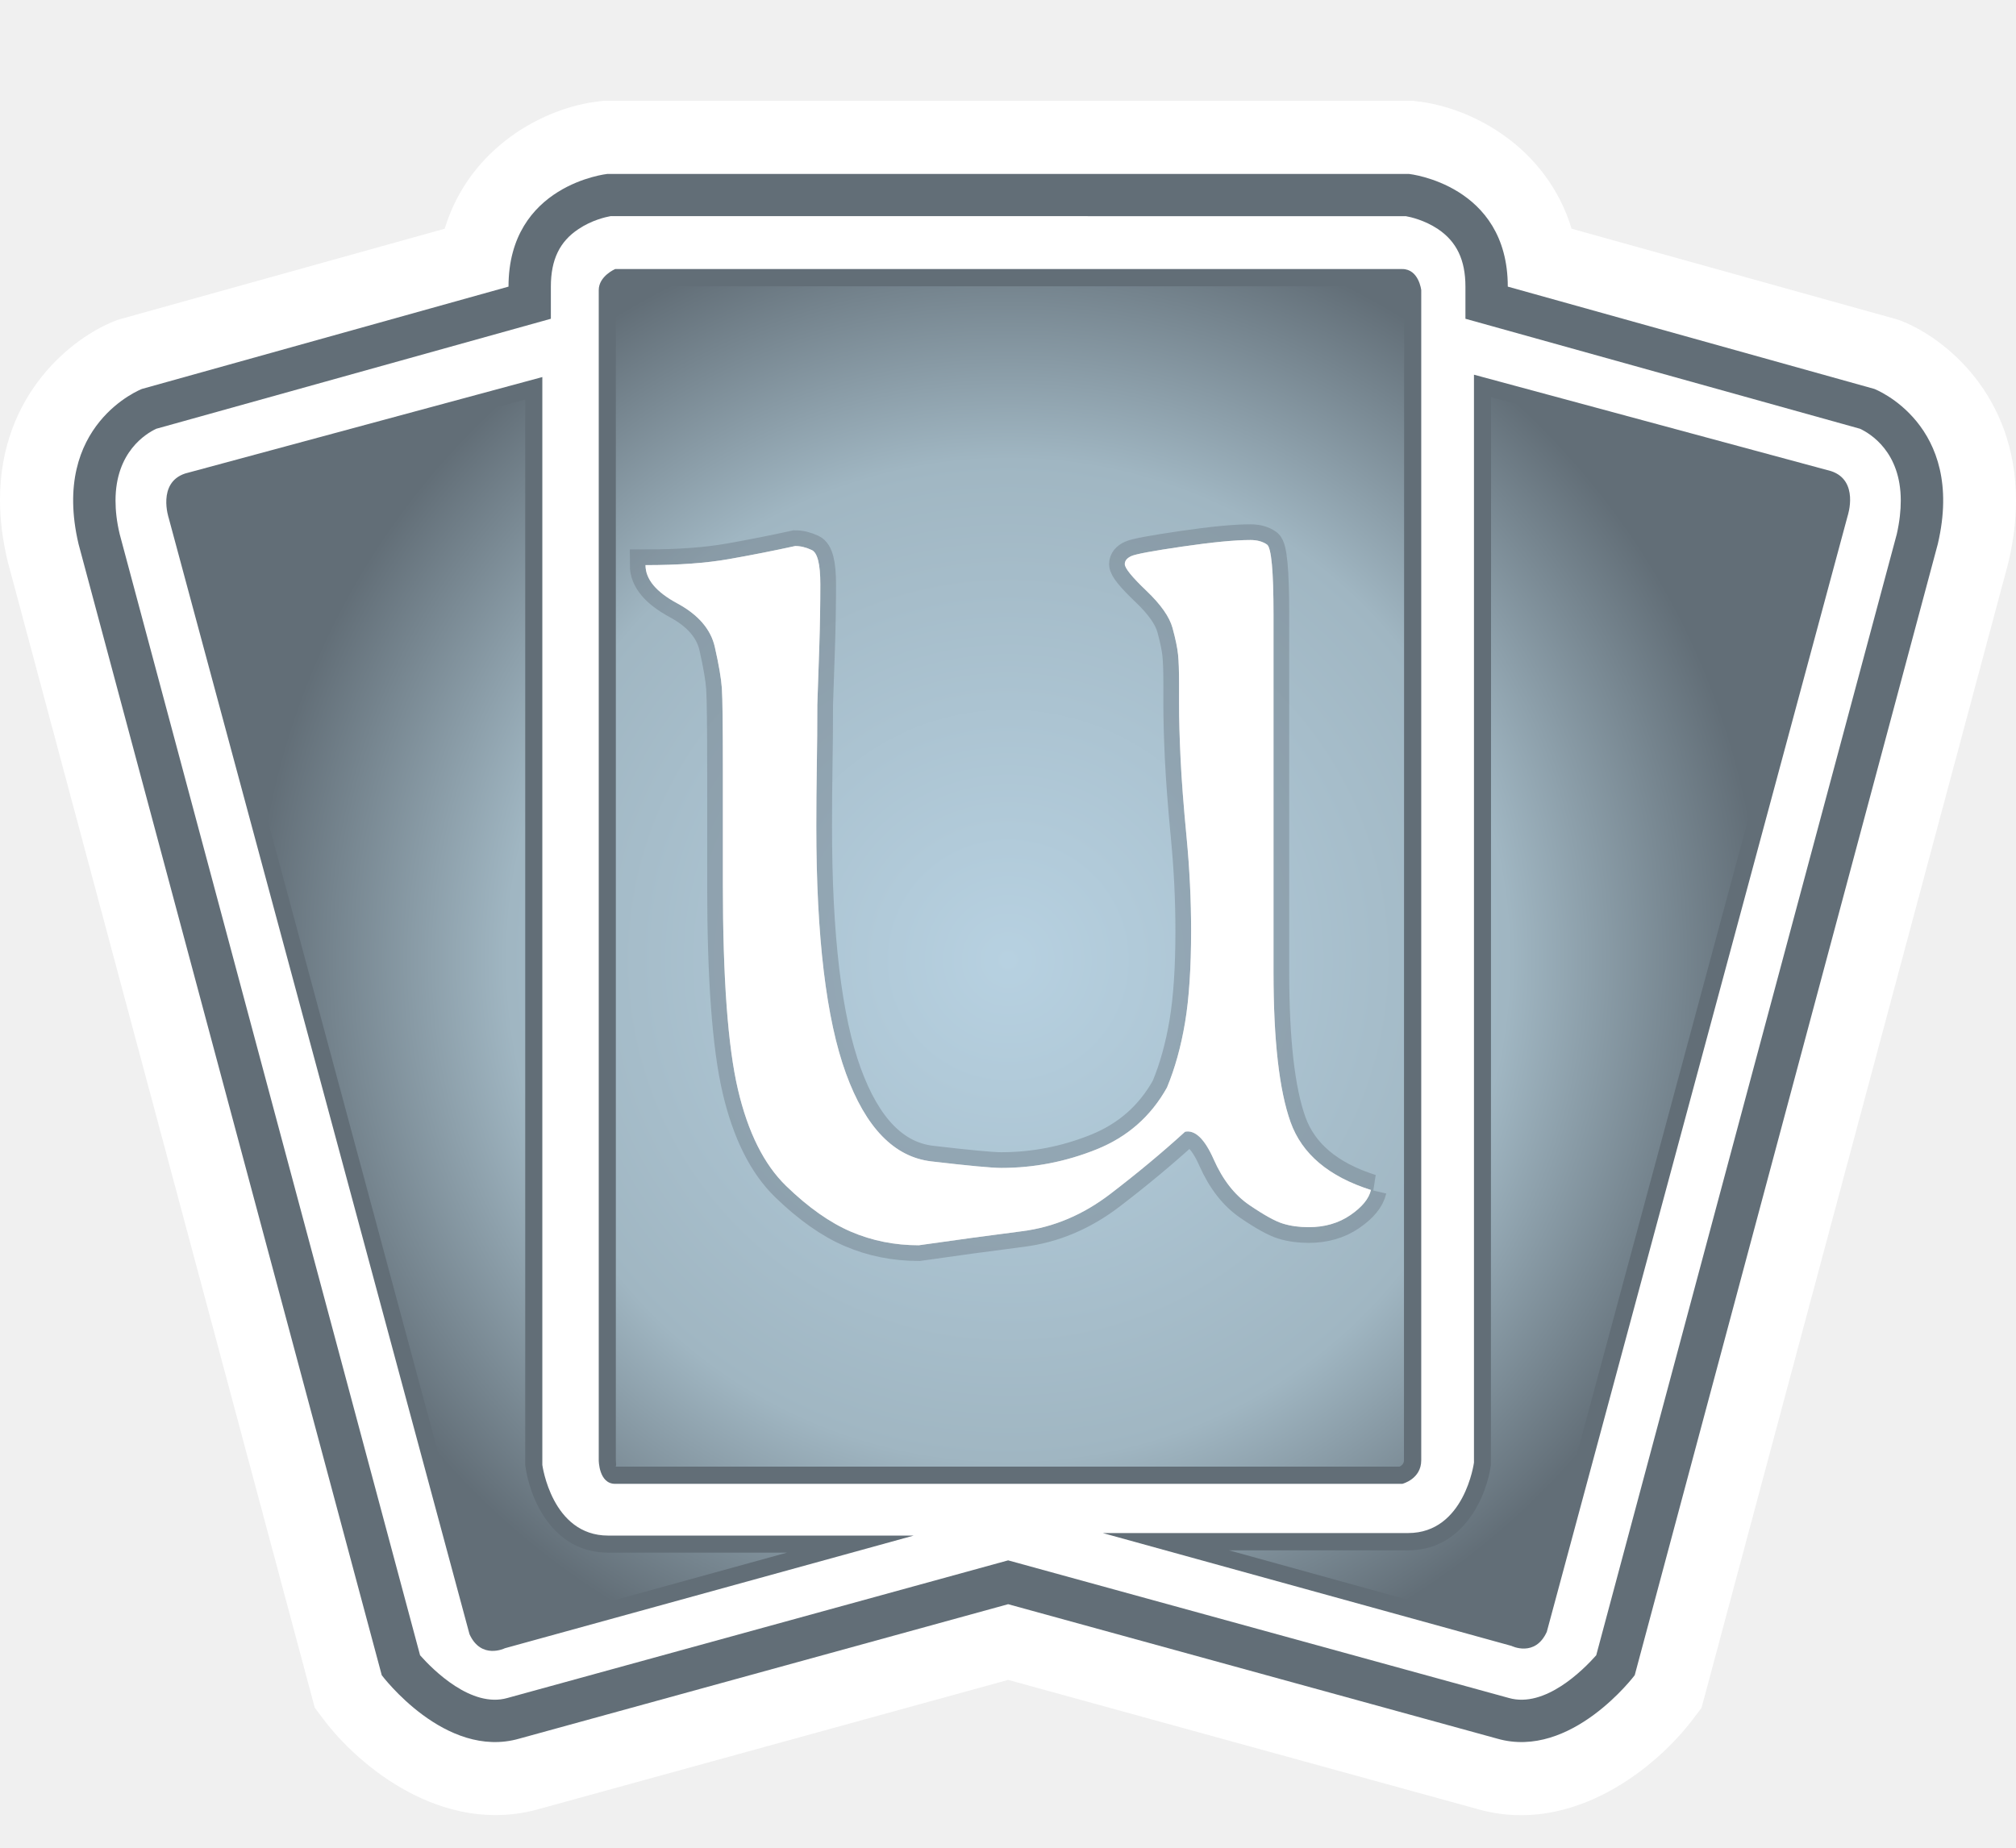
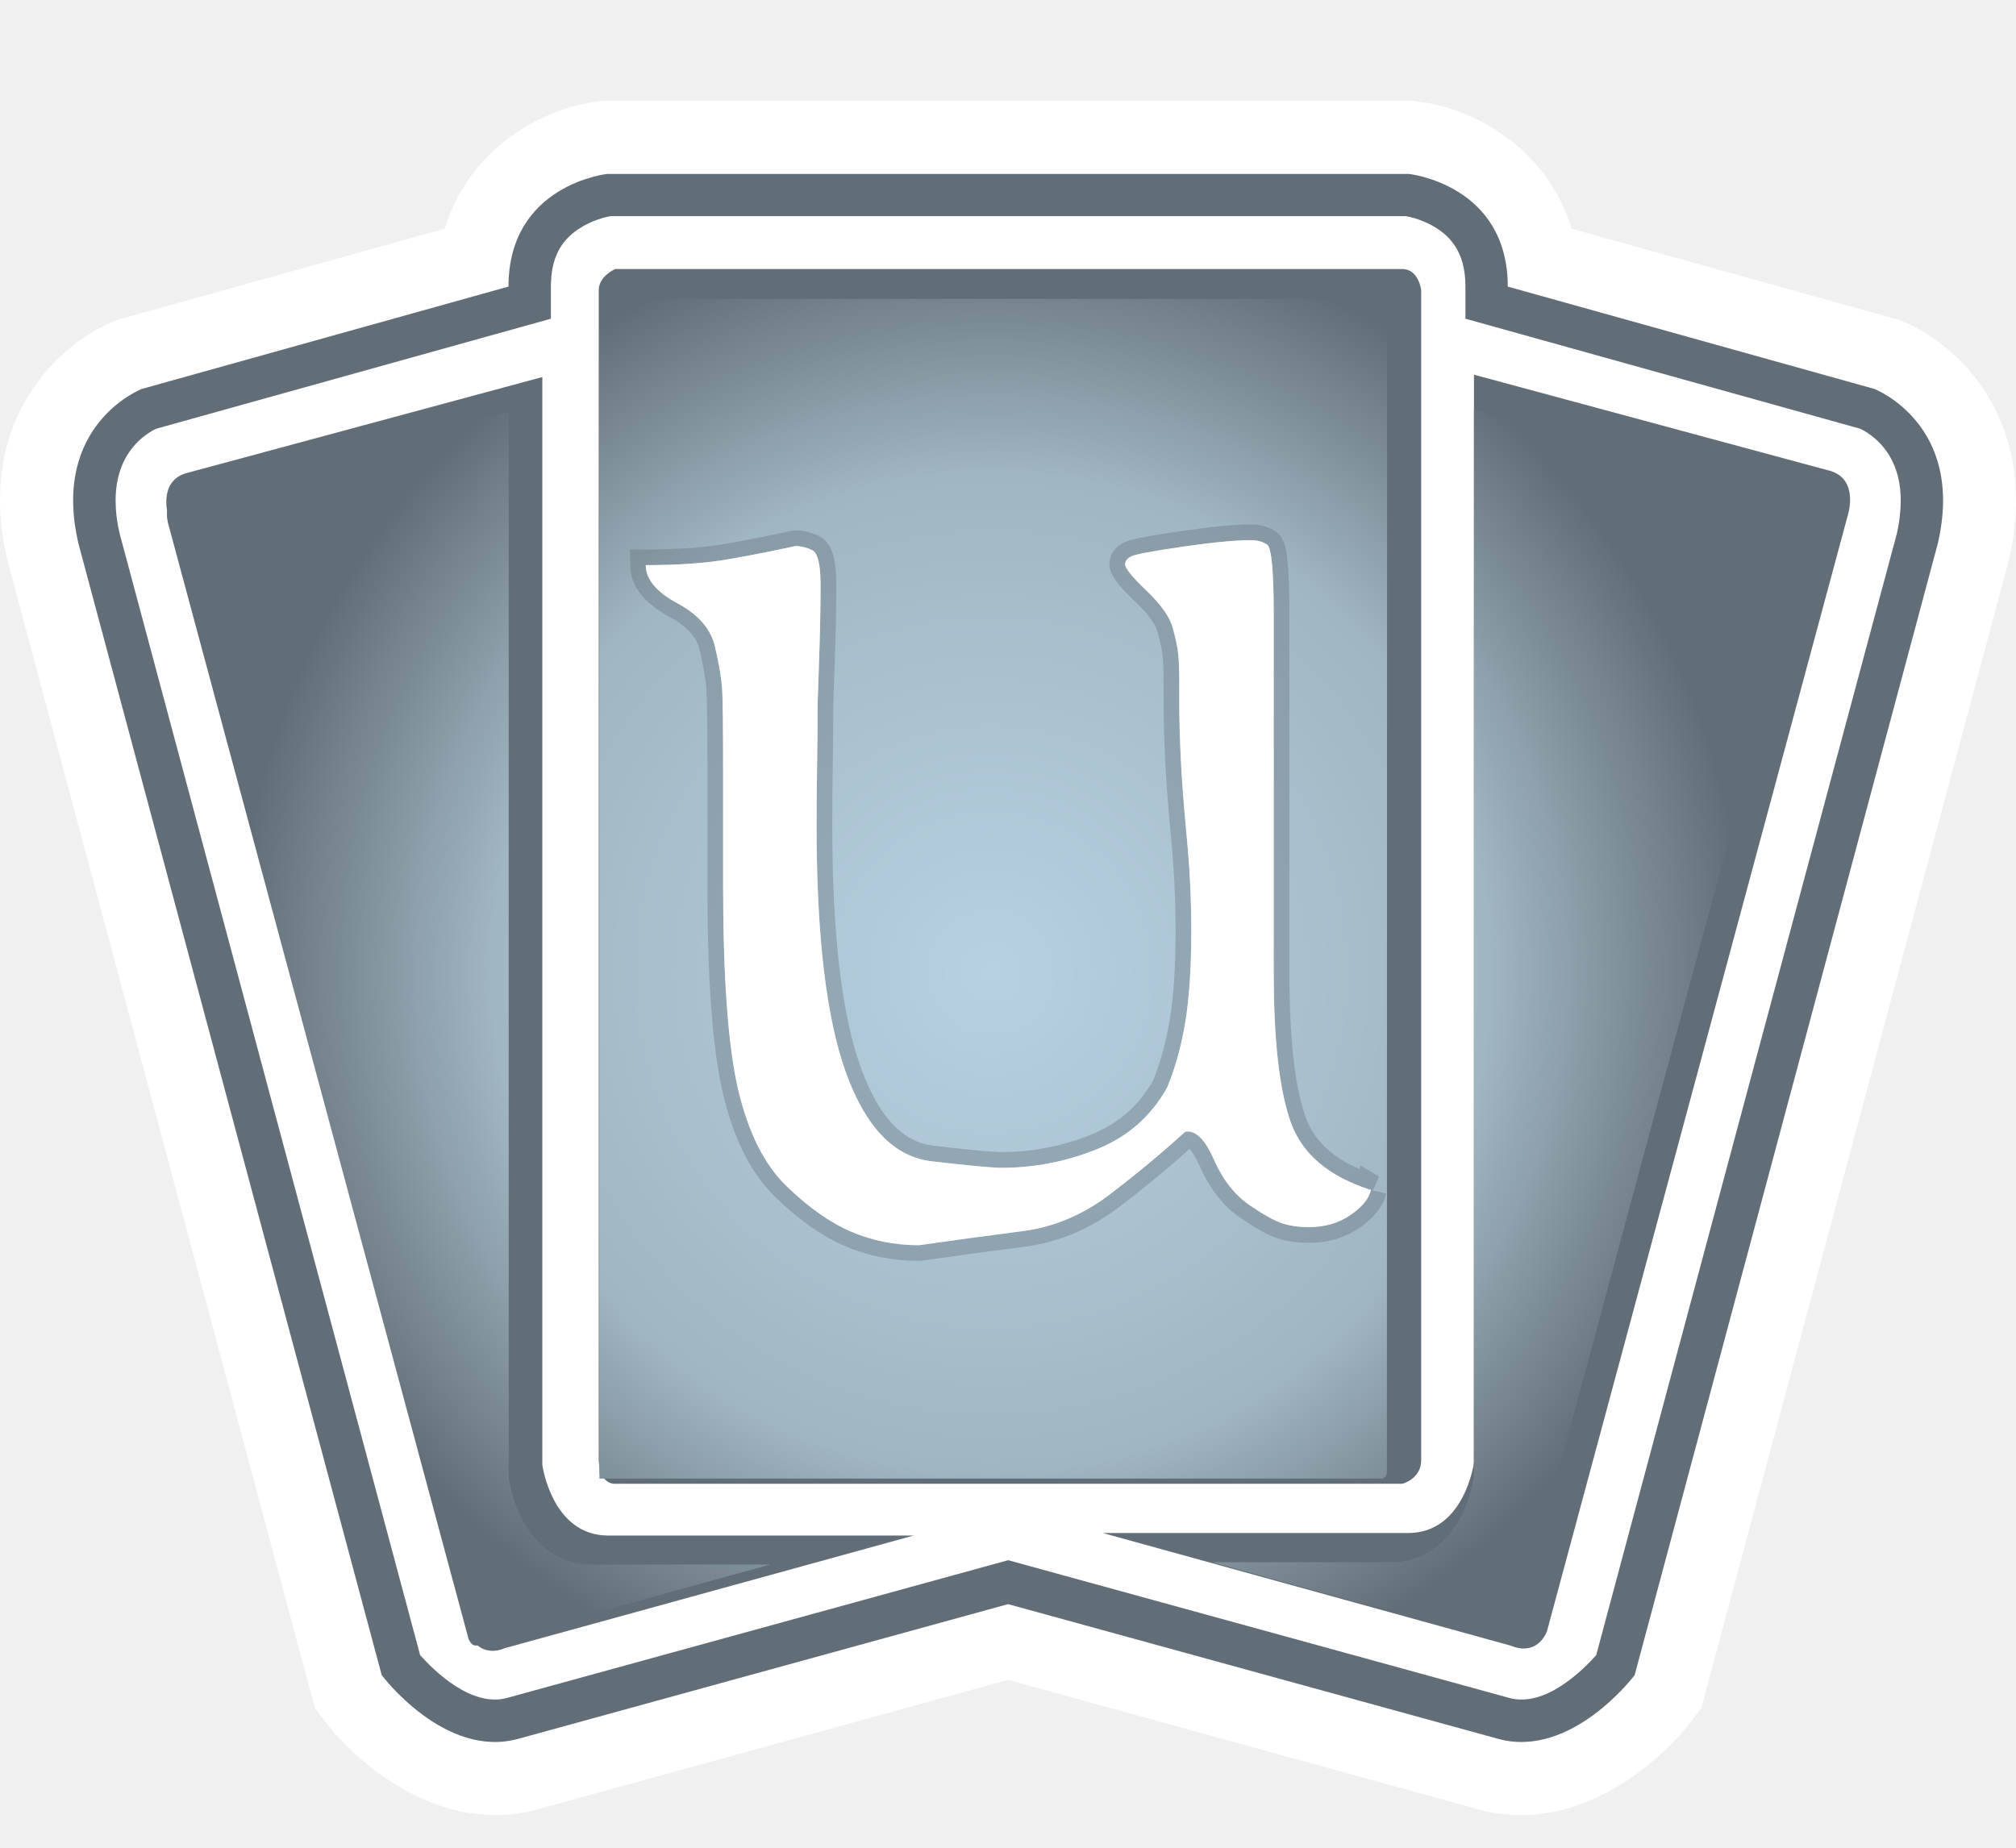
<svg xmlns="http://www.w3.org/2000/svg" xmlns:xlink="http://www.w3.org/1999/xlink" version="1.1" width="600" height="550" id="svg5993">
  <defs id="defs5995">
-     <radialGradient cx="0" cy="0" r="1" fx="0" fy="0" id="radialGradient832" gradientUnits="userSpaceOnUse" gradientTransform="matrix(17.57181,0,0,-17.57181,663.959,483.6758)" spreadMethod="pad">
+     <radialGradient cx="0" cy="0" r="1" fx="0" fy="0" id="radialGradient832" gradientUnits="userSpaceOnUse" gradientTransform="matrix(17.57,0,0,-17.57,663.95,483.67)" spreadMethod="pad">
      <stop id="stop834" style="stop-color:#b7d1e1;stop-opacity:1" offset="0" />
-       <stop id="stop836" style="stop-color:#a0b6c2;stop-opacity:1" offset="0.663" />
+       <stop id="stop836" style="stop-color:#a0b6c2;stop-opacity:1" offset="0.66" />
      <stop id="stop838" style="stop-color:#626e77;stop-opacity:1" offset="1" />
    </radialGradient>
-     <radialGradient cx="0" cy="0" r="1" fx="0" fy="0" id="radialGradient3009" xlink:href="#radialGradient832" gradientUnits="userSpaceOnUse" gradientTransform="matrix(17.57181,0,0,-17.57181,663.959,483.6758)" spreadMethod="pad" />
+     <radialGradient cx="0" cy="0" r="1" fx="0" fy="0" id="radialGradient3009" xlink:href="#radialGradient832" gradientUnits="userSpaceOnUse" gradientTransform="matrix(17.57,0,0,-17.57,663.95,483.67)" spreadMethod="pad" />
  </defs>
-   <path d="M 419.353,30 H 179.601 l -1.199,0.153 c -16.151,1.748 -38.579,13.408 -46.055,37.928 -20.323,5.677 -96.919,27.008 -96.919,27.008 L 34.433,95.434 C 21.267,100.524 0,117.568 0,148.76 c 0,5.575 0.689,11.609 2.233,18.141 l 91.446,341.417 2.539,3.381 c 10.321,13.804 35.491,34.93 64.247,26.765 0,0 128.966,-35.479 139.58,-38.426 10.665,2.947 139.784,38.477 139.784,38.477 28.551,8.114 53.722,-13.013 64.043,-26.816 l 2.539,-3.342 91.293,-340.805 C 599.298,160.867 600,154.642 600,148.965 600,117.517 578.822,100.524 565.657,95.434 l -0.995,-0.345 c 0,0 -76.596,-21.331 -96.919,-27.008 -7.476,-24.52 -29.904,-36.18 -46.106,-37.928 L 420.489,30 Z" id="path822" style="fill:#ffffff;fill-opacity:1;fill-rule:nonzero;stroke:none" />
-   <path d="m 180.736,51.777 c 0,0 -29.393,3.138 -29.393,33.54 L 42.253,115.769 c 0,0 -27.263,10.461 -18.881,46.144 l 90.247,336.735 c 0,0 18.881,25.209 40.913,18.881 l 145.513,-40.02 145.564,40.02 c 21.981,6.328 40.913,-18.881 40.913,-18.881 l 90.209,-336.735 c 8.369,-35.683 -18.894,-46.144 -18.894,-46.144 L 448.747,85.317 c 0,-30.401 -29.393,-33.54 -29.393,-33.54 z" id="path824" style="fill:#626e77;fill-opacity:1;fill-rule:nonzero;stroke:none" />
-   <path d="m 181.693,64.343 c -1.352,0.242 -5.588,1.186 -9.517,3.84 -5.639,3.725 -8.229,9.16 -8.229,17.133 v 9.568 c 0,0 -115.813,32.302 -117.459,32.749 -3.036,1.442 -12.107,6.876 -12.107,21.369 0,2.947 0.344,6.238 1.237,9.976 0.153,0.6 87.963,328.456 89.405,333.737 3.891,4.389 15.309,15.794 26.013,12.707 l 149.008,-40.964 149.008,40.964 c 10.755,3.087 22.122,-8.318 26.013,-12.707 1.391,-5.282 89.252,-333.138 89.456,-333.737 0.842,-3.738 1.186,-7.029 1.186,-9.976 0,-14.493 -9.071,-19.927 -12.107,-21.369 -1.646,-0.446 -117.459,-32.749 -117.459,-32.749 V 85.317 c 0,-7.973 -2.641,-13.408 -8.178,-17.133 -3.98,-2.654 -8.165,-3.598 -9.568,-3.84 z" id="path826" style="fill:#ffffff;fill-opacity:1;fill-rule:nonzero;stroke:none" />
-   <path d="m 438.681,111.533 v 323.825 c 0,0 -2.794,20.973 -19.583,20.973 h -90.897 l 121.643,33.591 c 0,0 7.029,3.496 10.512,-4.184 l 89.558,-332.245 c 0,0 3.483,-10.461 -4.937,-13.255 z M 55.113,140.94 c -8.42,2.781 -4.886,13.306 -4.886,13.306 l 89.507,332.194 c 3.483,7.667 10.512,4.184 10.512,4.184 l 121.694,-33.54 h -90.949 c -16.789,0 -19.583,-21.037 -19.583,-21.037 V 112.235 Z M 183.083,80.086 h 234.267 c 4.937,0 5.639,6.277 5.639,6.277 V 434.656 c 0,5.639 -5.639,7.029 -5.639,7.029 H 183.083 c -4.886,0 -4.886,-7.029 -4.886,-7.029 V 86.363 c 0,-4.184 4.886,-6.277 4.886,-6.277" id="path828" style="fill:#626e77;fill-opacity:1;fill-rule:nonzero;stroke:none" />
-   <g transform="matrix(12.75754,0,0,-12.75754,-8170.415,6456.268)" id="g830">
+   <path d="M 419.35,30 H 179.60 l -1.19,0.15 c -16.15,1.74 -38.57,13.40 -46.05,37.92 -20.32,5.67 -96.91,27.00 -96.91,27.00 L 34.43,95.43 C 21.26,100.52 0,117.56 0,148.76 c 0,5.57 0.68,11.60 2.23,18.14 l 91.44,341.41 2.53,3.38 c 10.32,13.80 35.49,34.93 64.24,26.76 0,0 128.966,-35.47 139.58,-38.42 10.66,2.94 139.78,38.47 139.78,38.47 28.55,8.11 53.72,-13.01 64.04,-26.81 l 2.53,-3.34 91.29,-340.80 C 599.29,160.86 600,154.64 600,148.96 600,117.51 578.82,100.52 565.65,95.43 l -0.99,-0.34 c 0,0 -76.59,-21.33 -96.91,-27.00 -7.47,-24.52 -29.90,-36.18 -46.10,-37.92 L 420.48,30 Z" id="path822" style="fill:#ffffff;fill-opacity:1;fill-rule:nonzero;stroke:none" />
+   <path d="m 180.73,51.77 c 0,0 -29.39,3.13 -29.39,33.53 L 42.25,115.76 c 0,0 -27.26,10.46 -18.88,46.14 l 90.24,336.73 c 0,0 18.88,25.20 40.91,18.88 l 145.51,-40.02 145.56,40.02 c 21.98,6.32 40.91,-18.88 40.91,-18.88 l 90.20,-336.73 c 8.36,-35.68 -18.89,-46.14 -18.89,-46.14 L 448.74,85.31 c 0,-30.40 -29.39,-33.53 -29.39,-33.53 z" id="path824" style="fill:#626e77;fill-opacity:1;fill-rule:nonzero;stroke:none" />
+   <path d="m 181.69,64.34 c -1.35,0.24 -5.58,1.18 -9.51,3.84 -5.63,3.72 -8.22,9.15 -8.22,17.13 v 9.56 c 0,0 -115.81,32.30 -117.45,32.74 -3.03,1.44 -12.10,6.87 -12.10,21.36 0,2.94 0.34,6.23 1.23,9.97 0.15,0.60 87.96,328.45 89.40,333.73 3.89,4.38 15.30,15.79 26.01,12.70 l 149.00,-40.96 149.00,40.96 c 10.75,3.08 22.12,-8.31 26.01,-12.70 1.39,-5.28 89.25,-333.13 89.45,-333.73 0.842,-3.73 1.18,-7.02 1.18,-9.97 0,-14.49 -9.07,-19.92 -12.10,-21.36 -1.64,-0.446 -117.45,-32.74 -117.45,-32.74 V 85.31 c 0,-7.97 -2.64,-13.40 -8.17,-17.13 -3.98,-2.65 -8.16,-3.59 -9.56,-3.84 z" id="path826" style="fill:#ffffff;fill-opacity:1;fill-rule:nonzero;stroke:none" />
+   <path d="m 438.68,111.53 v 323.82 c 0,0 -2.79,20.97 -19.58,20.97 h -90.89 l 121.64,33.59 c 0,0 7.02,3.49 10.51,-4.18 l 89.55,-332.24 c 0,0 3.48,-10.46 -4.93,-13.25 z M 55.11,140.93 c -8.41,2.78 -4.88,13.30 -4.88,13.30 l 89.50,332.19 c 3.48,7.66 10.51,4.18 10.51,4.18 l 121.69,-33.53 h -90.94 c -16.78,0 -19.58,-21.03 -19.58,-21.03 V 112.23 Z M 183.08,80.08 h 234.26 c 4.93,0 5.63,6.27 5.63,6.27 V 434.65 c 0,5.63 -5.63,7.02 -5.63,7.02 H 183.08 c -4.88,0 -4.88,-7.02 -4.88,-7.02 V 86.36 c 0,-4.18 4.88,-6.27 4.88,-6.27" id="path828" style="fill:#626e77;fill-opacity:1;fill-rule:nonzero;stroke:none" />
+   <g transform="matrix(12.75,0,0,-12.75,-8170.41,6456.26)" id="g830">
    <path d="m 654.891,499.395 c -0.047,-0.032 -0.086,-0.071 -0.086,-0.09 v 0 -27.297 c 0,-0.063 0.019,-0.153 -0.012,-0.153 v 0 h 18.297 c 0.047,0.024 0.101,0.067 0.101,0.149 v 0 l 0.004,27.254 c -0.007,0.054 -0.035,0.129 -0.039,0.137 v 0 z m 20.328,-27.5 c -0.09,-0.688 -0.614,-1.993 -1.93,-1.993 v 0 h -4.18 l 6.762,-1.871 c 0.016,-0.004 0.063,-0.023 0.113,-0.023 v 0 c 0.036,0 0.106,0 0.153,0.097 v 0 l 7.027,26.063 c 0.02,0.074 0.125,0.449 -0.113,0.527 v 0 l -7.828,2.114 z m -30.336,22.753 c -0.266,-0.089 -0.145,-0.492 -0.125,-0.558 v 0 l 6.996,-25.981 c 0.07,-0.152 0.137,-0.152 0.176,-0.152 v 0 c 0.05,0 0.097,0.016 0.179,0.047 v 0 l 6.688,1.844 h -4.172 c -1.32,0 -1.84,1.3 -1.934,2.043 v 0 24.863 z" id="path840" style="fill:url(#radialGradient3009);fill-opacity:1;fill-rule:nonzero;stroke:none" />
  </g>
-   <g transform="translate(-1.928991,30)" id="text5893" style="font-style:normal;font-variant:normal;font-weight:100;font-stretch:normal;font-size:299.042px;line-height:125%;font-family:GoudyMedieval;-inkscape-font-specification:'GoudyMedieval Thin';text-align:start;letter-spacing:0px;word-spacing:0px;writing-mode:lr-tb;text-anchor:start;fill:#ffffff;fill-opacity:1;stroke:#626e77;stroke-width:9.345;stroke-opacity:0.361">
-     <path d="m 409.948,324.214 c -0.596,2.592 -2.639,5.085 -6.128,7.479 -3.489,2.394 -7.625,3.591 -12.407,3.591 -2.793,0 -5.336,-0.35 -7.629,-1.05 -2.294,-0.7 -5.634,-2.545 -10.02,-5.535 -4.387,-2.99 -7.925,-7.524 -10.614,-13.602 -2.689,-6.078 -5.531,-8.819 -8.524,-8.223 -6.778,6.181 -14.203,12.361 -22.277,18.54 -8.074,6.178 -16.795,9.867 -26.164,11.065 -9.369,1.199 -19.636,2.595 -30.8,4.189 -7.179,0 -13.908,-1.346 -20.187,-4.038 -6.279,-2.692 -12.708,-7.228 -19.288,-13.607 -6.58,-6.379 -11.365,-15.949 -14.355,-28.711 -2.99,-12.761 -4.485,-33.096 -4.485,-61.003 V 213.57 200.118 c 0,-13.957 -0.1,-22.38 -0.301,-25.27 -0.201,-2.89 -0.899,-6.977 -2.094,-12.261 -1.196,-5.284 -4.933,-9.62 -11.211,-13.009 -6.279,-3.389 -9.418,-7.176 -9.418,-11.362 9.765,2e-4 18.038,-0.598 24.818,-1.793 6.781,-1.195 13.359,-2.493 19.735,-3.892 1.594,2.1e-4 3.238,0.399 4.933,1.196 1.694,0.797 2.542,4.186 2.542,10.166 -4e-5,5.981 -0.099,12.062 -0.297,18.243 -0.198,6.182 -0.397,12.062 -0.598,17.641 -3e-5,6.182 -0.05,12.262 -0.151,18.243 -0.1,5.981 -0.151,11.961 -0.151,17.942 -4e-5,32.896 2.942,57.42 8.825,73.57 5.883,16.15 14.357,24.873 25.421,26.169 11.064,1.296 17.992,1.944 20.785,1.944 9.765,2e-5 19.233,-1.845 28.405,-5.535 9.172,-3.69 16.148,-9.821 20.931,-18.394 2.397,-5.78 4.193,-12.258 5.389,-19.434 1.195,-7.176 1.793,-16.249 1.793,-27.218 -1.4e-4,-9.169 -0.449,-18.438 -1.346,-27.807 -0.898,-9.369 -1.495,-17.195 -1.793,-23.477 -0.298,-6.282 -0.447,-11.713 -0.447,-16.295 v -6.279 c -1.4e-4,-3.589 -0.101,-6.382 -0.301,-8.378 -0.201,-1.995 -0.75,-4.637 -1.647,-7.926 -0.898,-3.288 -3.489,-6.975 -7.775,-11.061 -4.286,-4.085 -6.429,-6.727 -6.429,-7.926 -1.2e-4,-0.998 0.648,-1.795 1.944,-2.391 1.296,-0.596 6.379,-1.542 15.25,-2.838 8.87,-1.296 15.599,-1.944 20.187,-1.944 1.995,2e-4 3.641,0.447 4.937,1.342 1.296,0.895 1.944,7.821 1.944,20.78 v 15.852 90.612 c -1.6e-4,20.333 1.694,35.234 5.083,44.704 3.389,9.47 11.362,16.197 23.919,20.182 z" id="path2998" style="stroke:#626e77" />
+   <g transform="translate(-1.92,30)" id="text5893" style="font-style:normal;font-variant:normal;font-weight:100;font-stretch:normal;font-size:299.04px;line-height:125%;font-family:GoudyMedieval;-inkscape-font-specification:'GoudyMedieval Thin';text-align:start;letter-spacing:0px;word-spacing:0px;writing-mode:lr-tb;text-anchor:start;fill:#ffffff;fill-opacity:1;stroke:#626e77;stroke-width:9.34;stroke-opacity:0.36">
+     <path d="m 409.94,324.21 c -0.59,2.59 -2.63,5.08 -6.12,7.47 -3.48,2.39 -7.62,3.59 -12.40,3.59 -2.79,0 -5.33,-0.34 -7.62,-1.04 -2.29,-0.69 -5.63,-2.54 -10.02,-5.53 -4.38,-2.99 -7.92,-7.52 -10.61,-13.60 -2.68,-6.07 -5.53,-8.81 -8.52,-8.22 -6.77,6.18 -14.20,12.36 -22.27,18.53 -8.07,6.17 -16.79,9.86 -26.16,11.06 -9.36,1.19 -19.63,2.59 -30.80,4.18 -7.17,0 -13.90,-1.34 -20.18,-4.03 -6.27,-2.69 -12.70,-7.22 -19.28,-13.60 -6.57,-6.37 -11.36,-15.94 -14.35,-28.71 -2.99,-12.76 -4.48,-33.09 -4.48,-61.00 V 213.57 200.11 c 0,-13.95 -0.10,-22.37 -0.30,-25.27 -0.20,-2.88 -0.89,-6.97 -2.09,-12.26 -1.19,-5.28 -4.93,-9.62 -11.21,-13.00 -6.27,-3.38 -9.41,-7.17 -9.41,-11.36 9.76,2e-4 18.03,-0.59 24.81,-1.79 6.78,-1.19 13.35,-2.49 19.73,-3.89 1.59,2.1e-4 3.23,0.39 4.93,1.19 1.69,0.79 2.54,4.18 2.54,10.16 -4e-5,5.98 -0.09,12.06 -0.29,18.24 -0.19,6.18 -0.39,12.06 -0.59,17.64 -3e-5,6.18 -0.05,12.26 -0.15,18.24 -0.10,5.98 -0.15,11.96 -0.15,17.94 -4e-5,32.89 2.94,57.41 8.82,73.56 5.88,16.15 14.35,24.87 25.42,26.16 11.06,1.29 17.99,1.94 20.78,1.94 9.76,2e-5 19.23,-1.84 28.40,-5.53 9.17,-3.68 16.14,-9.82 20.93,-18.39 2.39,-5.77 4.19,-12.25 5.38,-19.43 1.19,-7.17 1.79,-16.24 1.79,-27.21 -1.4e-4,-9.16 -0.44,-18.43 -1.34,-27.80 -0.89,-9.36 -1.49,-17.19 -1.79,-23.47 -0.29,-6.28 -0.44,-11.71 -0.44,-16.29 v -6.27 c -1.4e-4,-3.58 -0.10,-6.38 -0.30,-8.37 -0.20,-1.99 -0.74,-4.63 -1.64,-7.92 -0.89,-3.28 -3.48,-6.97 -7.77,-11.06 -4.28,-4.08 -6.42,-6.72 -6.42,-7.92 -1.2e-4,-0.99 0.64,-1.79 1.94,-2.39 1.29,-0.59 6.37,-1.54 15.24,-2.83 8.87,-1.29 15.59,-1.94 20.18,-1.94 1.99,2e-4 3.64,0.44 4.93,1.34 1.29,0.89 1.94,7.82 1.94,20.77 v 15.85 90.61 c -1.6e-4,20.33 1.69,35.23 5.08,44.70 3.38,9.46 11.36,16.19 23.91,20.18 z" id="path2998" style="stroke:#626e77" />
  </g>
-   <g transform="translate(-1.928991,30)" id="text5901" style="font-style:normal;font-variant:normal;font-weight:100;font-stretch:normal;font-size:299.042px;line-height:125%;font-family:GoudyMedieval;-inkscape-font-specification:'GoudyMedieval Thin';text-align:start;letter-spacing:0px;word-spacing:0px;writing-mode:lr-tb;text-anchor:start;fill:#ffffff;fill-opacity:1;stroke:#626e77;stroke-width:9.345;stroke-opacity:0">
-     <path d="m 409.948,324.214 c -0.596,2.592 -2.639,5.085 -6.128,7.479 -3.489,2.394 -7.625,3.591 -12.407,3.591 -2.793,0 -5.336,-0.35 -7.629,-1.05 -2.294,-0.7 -5.634,-2.545 -10.02,-5.535 -4.387,-2.99 -7.925,-7.524 -10.614,-13.602 -2.689,-6.078 -5.531,-8.819 -8.524,-8.223 -6.778,6.181 -14.203,12.361 -22.277,18.54 -8.074,6.178 -16.795,9.867 -26.164,11.065 -9.369,1.199 -19.636,2.595 -30.8,4.189 -7.179,0 -13.908,-1.346 -20.187,-4.038 -6.279,-2.692 -12.708,-7.228 -19.288,-13.607 -6.58,-6.379 -11.365,-15.949 -14.355,-28.711 -2.99,-12.761 -4.485,-33.096 -4.485,-61.003 V 213.57 200.118 c 0,-13.957 -0.1,-22.38 -0.301,-25.27 -0.201,-2.89 -0.899,-6.977 -2.094,-12.261 -1.196,-5.284 -4.933,-9.62 -11.211,-13.009 -6.279,-3.389 -9.418,-7.176 -9.418,-11.362 9.765,2e-4 18.038,-0.598 24.818,-1.793 6.781,-1.195 13.359,-2.493 19.735,-3.892 1.594,2.1e-4 3.238,0.399 4.933,1.196 1.694,0.797 2.542,4.186 2.542,10.166 -4e-5,5.981 -0.099,12.062 -0.297,18.243 -0.198,6.182 -0.397,12.062 -0.598,17.641 -3e-5,6.182 -0.05,12.262 -0.151,18.243 -0.1,5.981 -0.151,11.961 -0.151,17.942 -4e-5,32.896 2.942,57.42 8.825,73.57 5.883,16.15 14.357,24.873 25.421,26.169 11.064,1.296 17.992,1.944 20.785,1.944 9.765,2e-5 19.233,-1.845 28.405,-5.535 9.172,-3.69 16.148,-9.821 20.931,-18.394 2.397,-5.78 4.193,-12.258 5.389,-19.434 1.195,-7.176 1.793,-16.249 1.793,-27.218 -1.4e-4,-9.169 -0.449,-18.438 -1.346,-27.807 -0.898,-9.369 -1.495,-17.195 -1.793,-23.477 -0.298,-6.282 -0.447,-11.713 -0.447,-16.295 v -6.279 c -1.4e-4,-3.589 -0.101,-6.382 -0.301,-8.378 -0.201,-1.995 -0.75,-4.637 -1.647,-7.926 -0.898,-3.288 -3.489,-6.975 -7.775,-11.061 -4.286,-4.085 -6.429,-6.727 -6.429,-7.926 -1.2e-4,-0.998 0.648,-1.795 1.944,-2.391 1.296,-0.596 6.379,-1.542 15.25,-2.838 8.87,-1.296 15.599,-1.944 20.187,-1.944 1.995,2e-4 3.641,0.447 4.937,1.342 1.296,0.895 1.944,7.821 1.944,20.78 v 15.852 90.612 c -1.6e-4,20.333 1.694,35.234 5.083,44.704 3.389,9.47 11.362,16.197 23.919,20.182 z" id="path3001" style="stroke:#626e77" />
+   <g transform="translate(-1.92,30)" id="text5901" style="font-style:normal;font-variant:normal;font-weight:100;font-stretch:normal;font-size:299.04px;line-height:125%;font-family:GoudyMedieval;-inkscape-font-specification:'GoudyMedieval Thin';text-align:start;letter-spacing:0px;word-spacing:0px;writing-mode:lr-tb;text-anchor:start;fill:#ffffff;fill-opacity:1;stroke:#626e77;stroke-width:9.34;stroke-opacity:0">
+     <path d="m 409.94,324.21 c -0.59,2.59 -2.63,5.08 -6.12,7.47 -3.48,2.39 -7.62,3.59 -12.40,3.59 -2.79,0 -5.33,-0.34 -7.62,-1.04 -2.29,-0.69 -5.63,-2.54 -10.02,-5.53 -4.38,-2.99 -7.92,-7.52 -10.61,-13.60 -2.68,-6.07 -5.53,-8.81 -8.52,-8.22 -6.77,6.18 -14.20,12.36 -22.27,18.53 -8.07,6.17 -16.79,9.86 -26.16,11.06 -9.36,1.19 -19.63,2.59 -30.80,4.18 -7.17,0 -13.90,-1.34 -20.18,-4.03 -6.27,-2.69 -12.70,-7.22 -19.28,-13.60 -6.57,-6.37 -11.36,-15.94 -14.35,-28.71 -2.99,-12.76 -4.48,-33.09 -4.48,-61.00 V 213.57 200.11 c 0,-13.95 -0.10,-22.37 -0.30,-25.27 -0.20,-2.88 -0.89,-6.97 -2.09,-12.26 -1.19,-5.28 -4.93,-9.62 -11.21,-13.00 -6.27,-3.38 -9.41,-7.17 -9.41,-11.36 9.76,2e-4 18.03,-0.59 24.81,-1.79 6.78,-1.19 13.35,-2.49 19.73,-3.89 1.59,2.1e-4 3.23,0.39 4.93,1.19 1.69,0.79 2.54,4.18 2.54,10.16 -4e-5,5.98 -0.09,12.06 -0.29,18.24 -0.19,6.18 -0.39,12.06 -0.59,17.64 -3e-5,6.18 -0.05,12.26 -0.15,18.24 -0.10,5.98 -0.15,11.96 -0.15,17.94 -4e-5,32.89 2.94,57.41 8.82,73.56 5.88,16.15 14.35,24.87 25.42,26.16 11.06,1.29 17.99,1.94 20.78,1.94 9.76,2e-5 19.23,-1.84 28.40,-5.53 9.17,-3.68 16.14,-9.82 20.93,-18.39 2.39,-5.77 4.19,-12.25 5.38,-19.43 1.19,-7.17 1.79,-16.24 1.79,-27.21 -1.4e-4,-9.16 -0.44,-18.43 -1.34,-27.80 -0.89,-9.36 -1.49,-17.19 -1.79,-23.47 -0.29,-6.28 -0.44,-11.71 -0.44,-16.29 v -6.27 c -1.4e-4,-3.58 -0.10,-6.38 -0.30,-8.37 -0.20,-1.99 -0.74,-4.63 -1.64,-7.92 -0.89,-3.28 -3.48,-6.97 -7.77,-11.06 -4.28,-4.08 -6.42,-6.72 -6.42,-7.92 -1.2e-4,-0.99 0.64,-1.79 1.94,-2.39 1.29,-0.59 6.37,-1.54 15.24,-2.83 8.87,-1.29 15.59,-1.94 20.18,-1.94 1.99,2e-4 3.64,0.44 4.93,1.34 1.29,0.89 1.94,7.82 1.94,20.77 v 15.85 90.61 c -1.6e-4,20.33 1.69,35.23 5.08,44.70 3.38,9.46 11.36,16.19 23.91,20.18 z" id="path3001" style="stroke:#626e77" />
  </g>
</svg>
